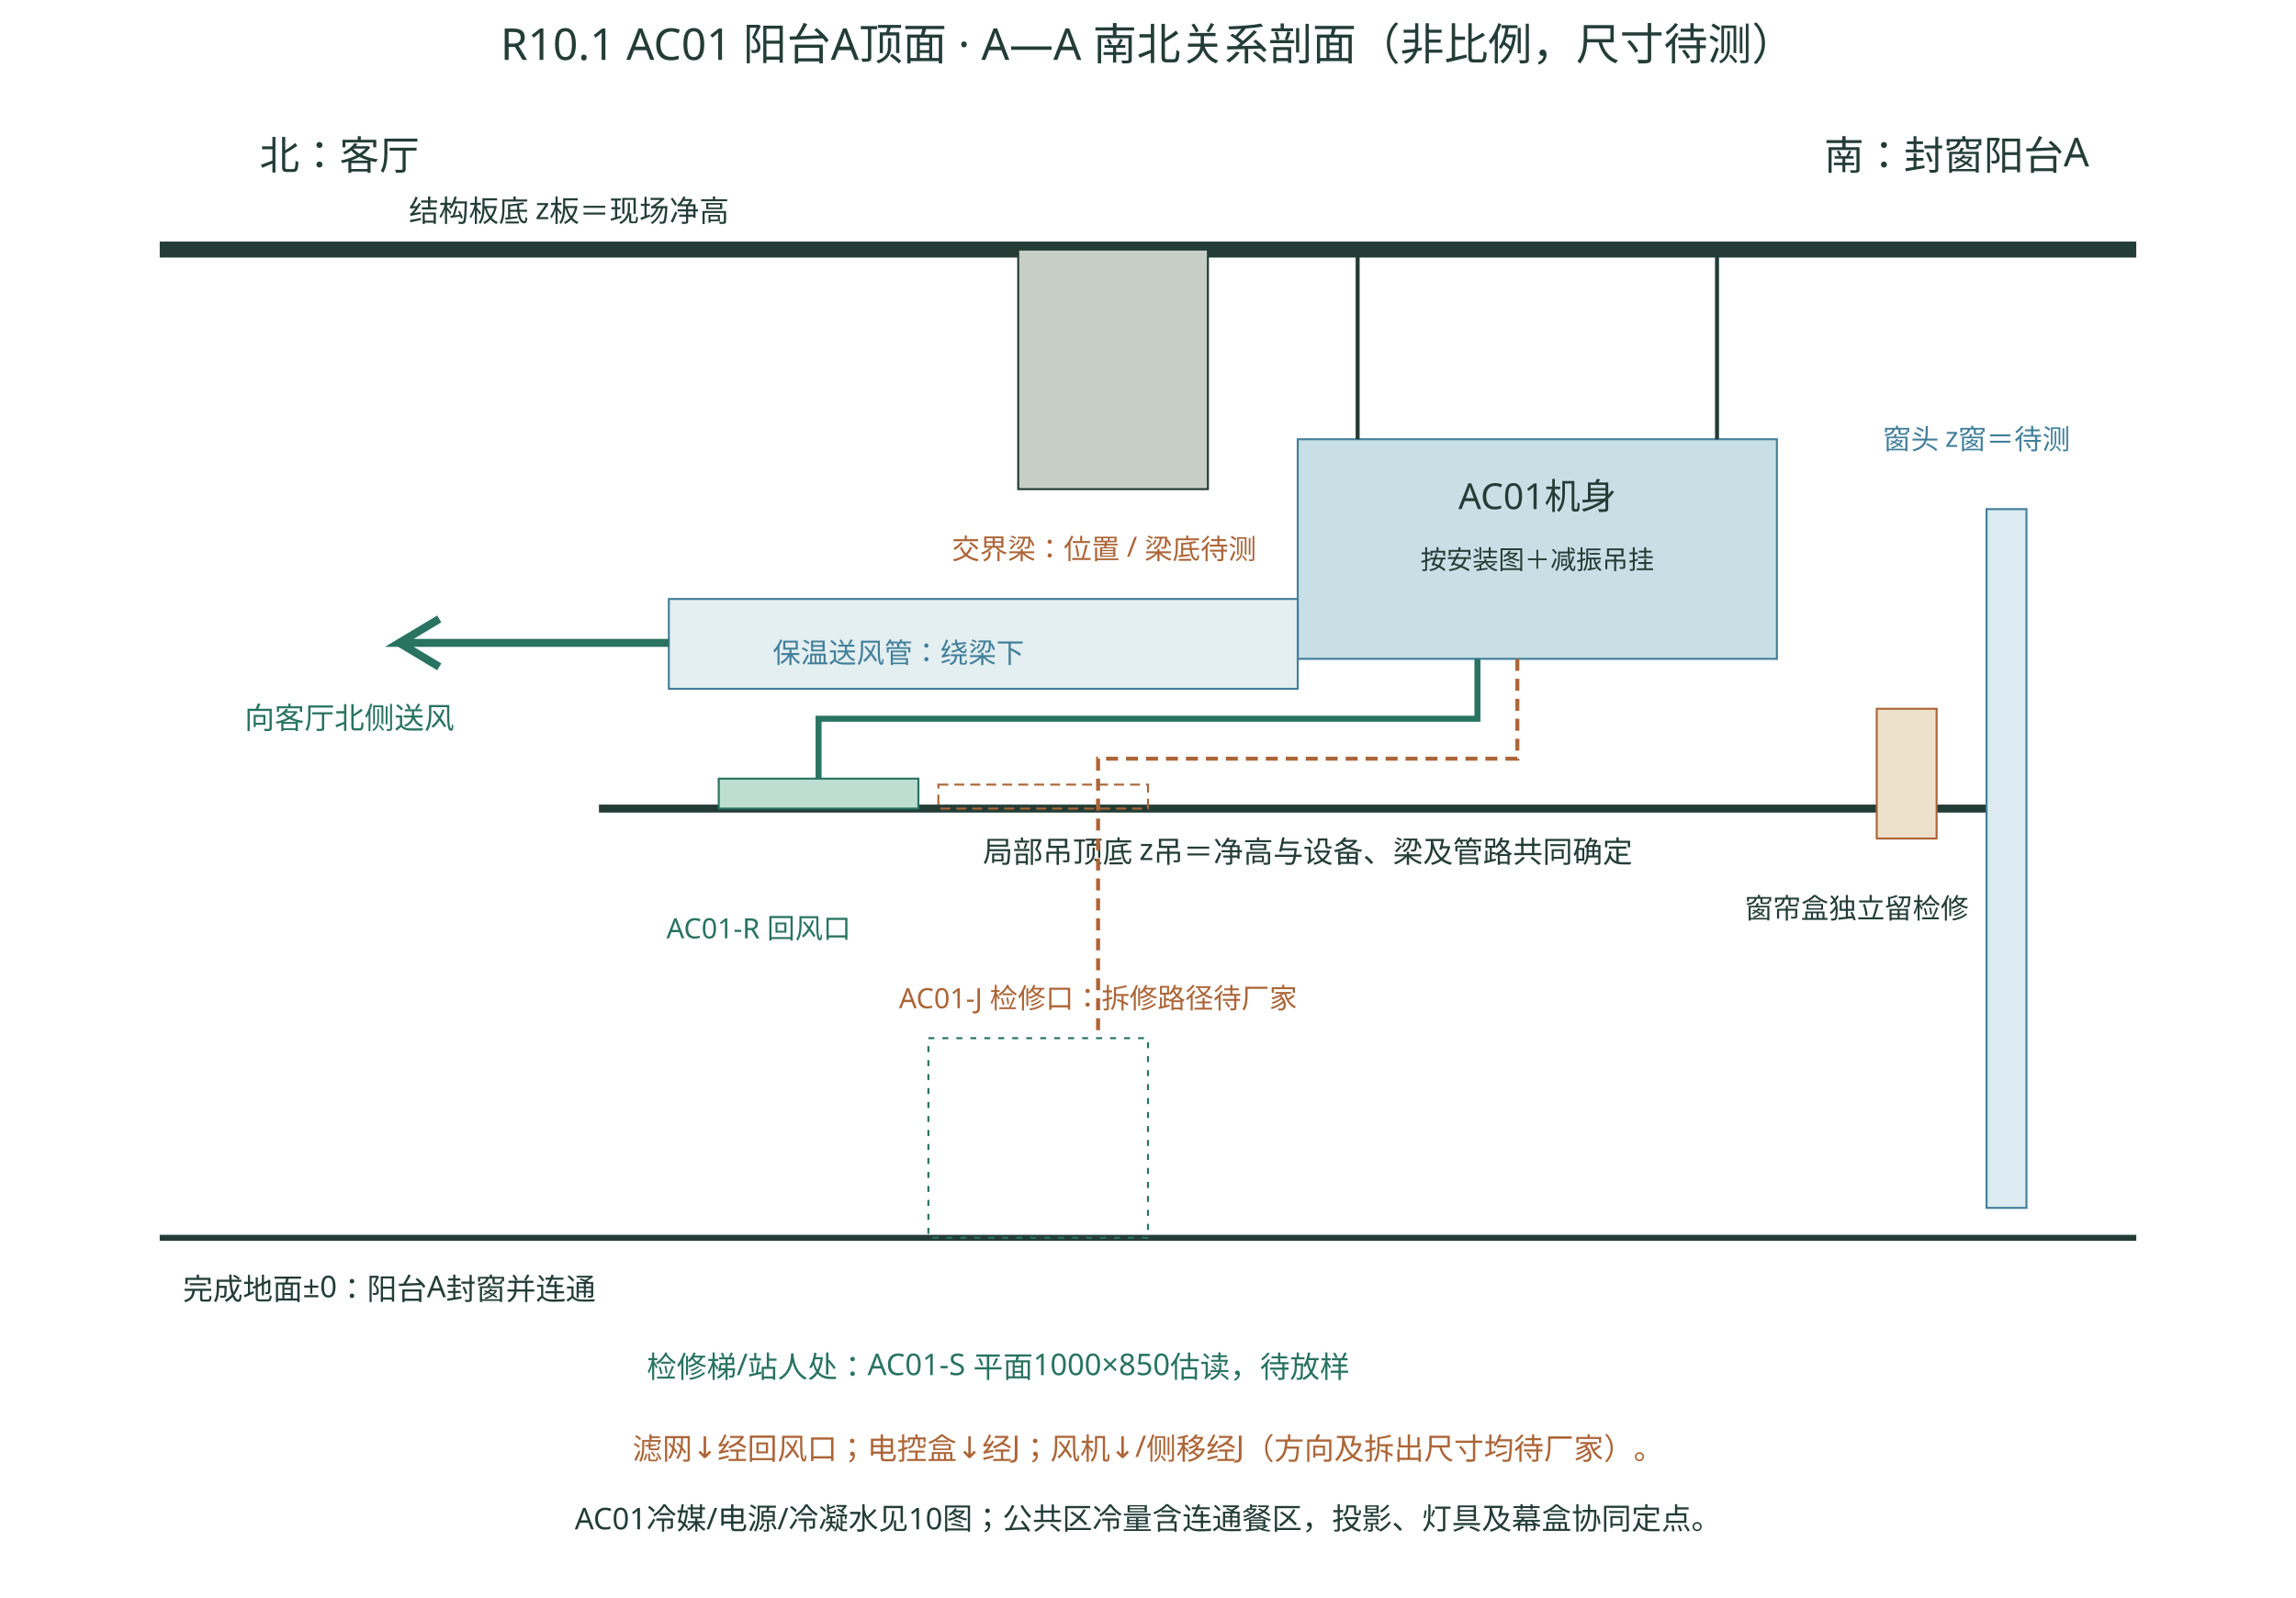
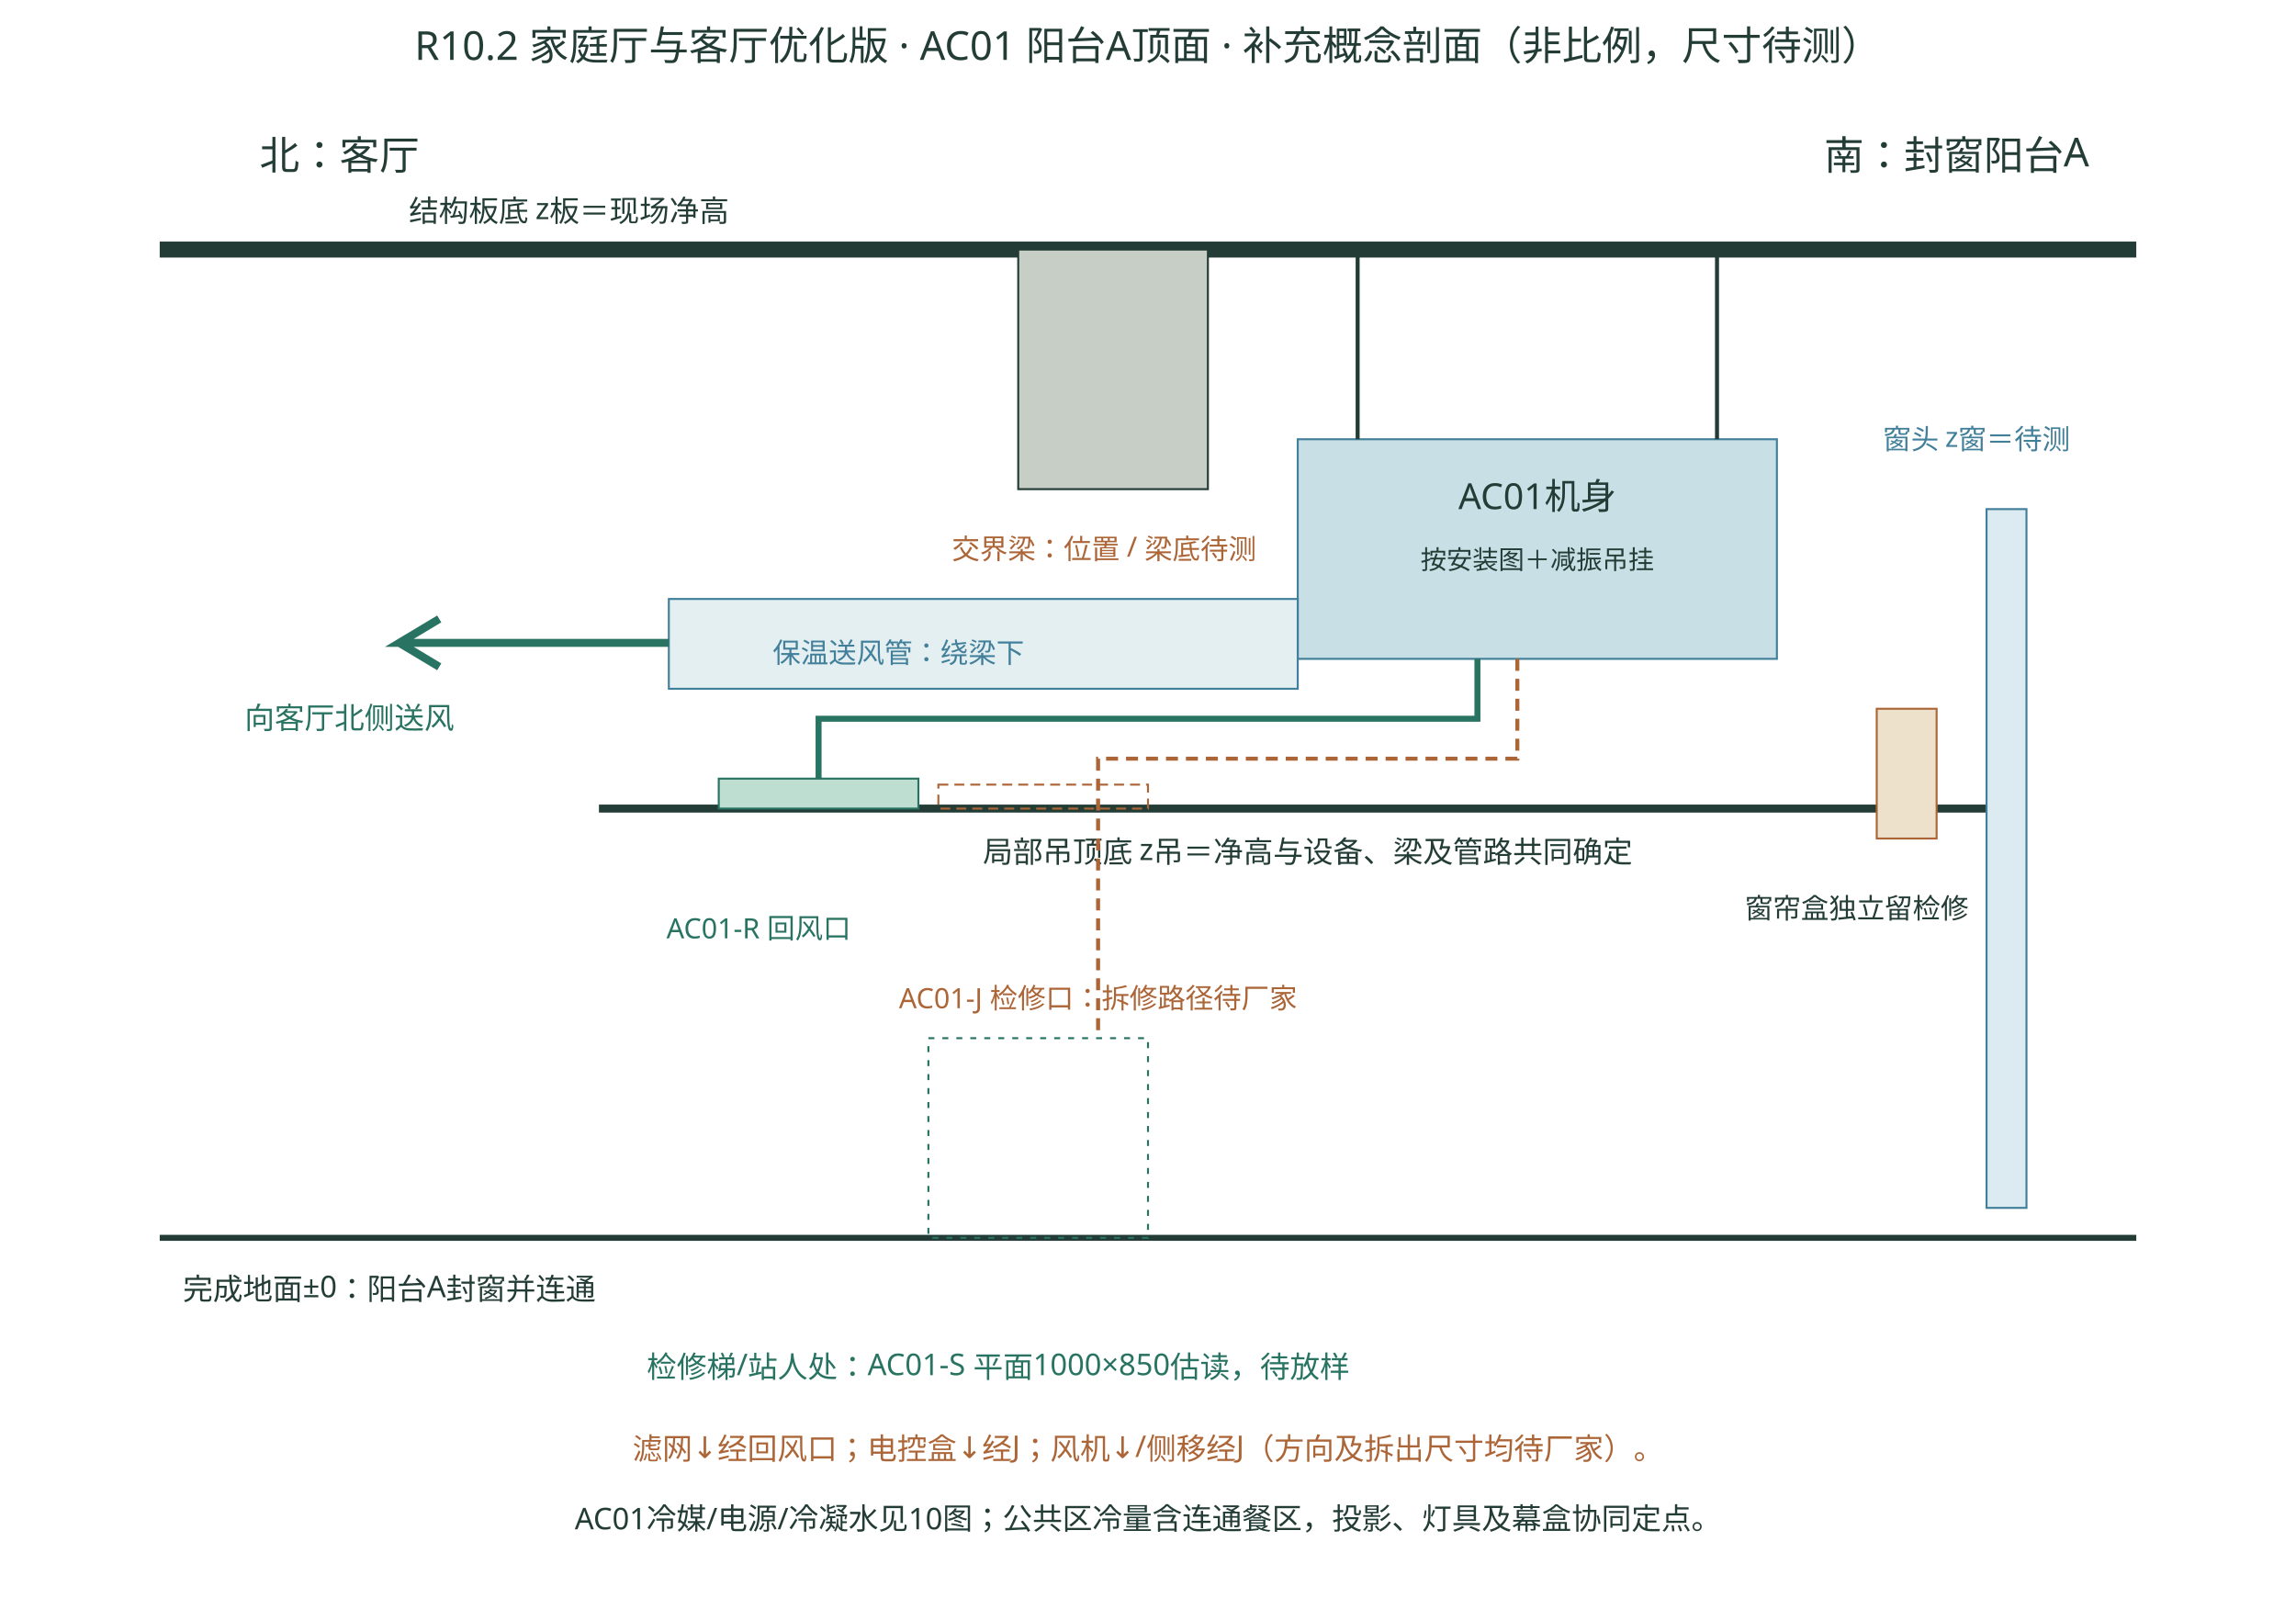
- <svg xmlns="http://www.w3.org/2000/svg" viewBox="0 0 1150 800" role="img" aria-label="R10.1 AC01 阳台A顶面 · A—A 南北关系剖面（非比例，尺寸待测）">
-   <g font-family="Microsoft YaHei, sans-serif">
-     <text x="575.0" y="30" font-size="22" fill="#233d36" text-anchor="middle">R10.1 AC01 阳台A顶面 · A—A 南北关系剖面（非比例，尺寸待测）</text>
+ <svg xmlns="http://www.w3.org/2000/svg" viewBox="0 0 1150 800" role="img">
+   <g font-family="Microsoft YaHei,sans-serif">
+     <text x="575.0" y="30" font-size="20" fill="#233d36" text-anchor="middle">R10.2 家庭厅与客厅优化版 · AC01 阳台A顶面 · 补充概念剖面（非比例，尺寸待测）</text>
    <text x="170" y="85" font-size="20" fill="#233d36" text-anchor="middle">北：客厅</text>
    <text x="980" y="85" font-size="20" fill="#233d36" text-anchor="middle">南：封窗阳台A</text>
    <polyline points="80,125 1070,125" fill="none" stroke="#233d36" stroke-width="8" stroke-dasharray="" />
    <text x="285" y="111" font-size="15" fill="#233d36" text-anchor="middle">结构板底 z板＝现场净高</text>
    <rect x="510" y="125" width="95" height="120" fill="#c6cec5" stroke="#233d36" stroke-dasharray="" />
    <text x="553" y="280" font-size="14" fill="#ac6537" text-anchor="middle">交界梁：位置 / 梁底待测</text>
    <rect x="650" y="220" width="240" height="110" fill="#c9dfe6" stroke="#427f9a" stroke-dasharray="" />
    <text x="770" y="255" font-size="18" fill="#233d36" text-anchor="middle">AC01机身</text>
    <text x="770" y="285" font-size="13" fill="#233d36" text-anchor="middle">按安装图＋减振吊挂</text>
    <polyline points="680,125 680,220" fill="none" stroke="#233d36" stroke-width="2" stroke-dasharray="" />
    <polyline points="860,125 860,220" fill="none" stroke="#233d36" stroke-width="2" stroke-dasharray="" />
    <rect x="335" y="300" width="315" height="45" fill="#e4eff1" stroke="#427f9a" stroke-dasharray="" />
    <text x="450" y="332" font-size="14" fill="#427f9a" text-anchor="middle">保温送风管：绕梁下</text>
    <polyline points="335,322 200,322 220,310 200,322 220,334" fill="none" stroke="#287361" stroke-width="4" stroke-dasharray="" />
    <text x="175" y="365" font-size="15" fill="#287361" text-anchor="middle">向客厅北侧送风</text>
    <polyline points="300,405 1000,405" fill="none" stroke="#233d36" stroke-width="4" stroke-dasharray="" />
    <text x="655" y="432" font-size="15" fill="#233d36" text-anchor="middle">局部吊顶底 z吊＝净高与设备、梁及管路共同确定</text>
    <rect x="360" y="390" width="100" height="15" fill="#beded2" stroke="#287361" stroke-dasharray="" />
    <text x="380" y="470" font-size="14" fill="#287361" text-anchor="middle">AC01-R 回风口</text>
    <polyline points="410,390 410,360 740,360 740,330" fill="none" stroke="#287361" stroke-width="3" stroke-dasharray="" />
    <rect x="470" y="393" width="105" height="12" fill="none" stroke="#ac6537" stroke-dasharray="5 3" />
    <text x="550" y="505" font-size="14" fill="#ac6537" text-anchor="middle">AC01-J 检修口：拆修路径待厂家</text>
    <rect x="995" y="255" width="20" height="350" fill="#dcebf1" stroke="#427f9a" stroke-dasharray="" />
    <text x="990" y="225" font-size="14" fill="#427f9a" text-anchor="middle">窗头 z窗＝待测</text>
    <rect x="940" y="355" width="30" height="65" fill="#ede1cc" stroke="#ac6537" stroke-dasharray="" />
    <text x="930" y="460" font-size="14" fill="#233d36" text-anchor="middle">窗帘盒独立留检修</text>
    <polyline points="80,620 1070,620" fill="none" stroke="#233d36" stroke-width="3" stroke-dasharray="" />
    <text x="195" y="651" font-size="15" fill="#233d36" text-anchor="middle">完成地面±0：阳台A封窗并连通</text>
    <rect x="465" y="520" width="110" height="100" fill="none" stroke="#287361" stroke-dasharray="3 4" />
    <text x="500" y="690" font-size="15" fill="#287361" text-anchor="middle">检修梯/站人处：AC01-S 平面1000×850估读，待放样</text>
    <text x="575" y="731" font-size="15" fill="#ac6537" text-anchor="middle">滤网↓经回风口；电控盒↓经J；风机↓/侧移经J（方向及拆出尺寸均待厂家）。</text>
    <polyline points="760,330 760,380 550,380 550,520" fill="none" stroke="#ac6537" stroke-width="2" stroke-dasharray="6 4" />
    <text x="575" y="766" font-size="15" fill="#233d36" text-anchor="middle">AC01冷媒/电源/冷凝水见10图；公共区冷量含连通餐区，投影、灯具及幕盒协同定点。</text>
  </g>
</svg>
